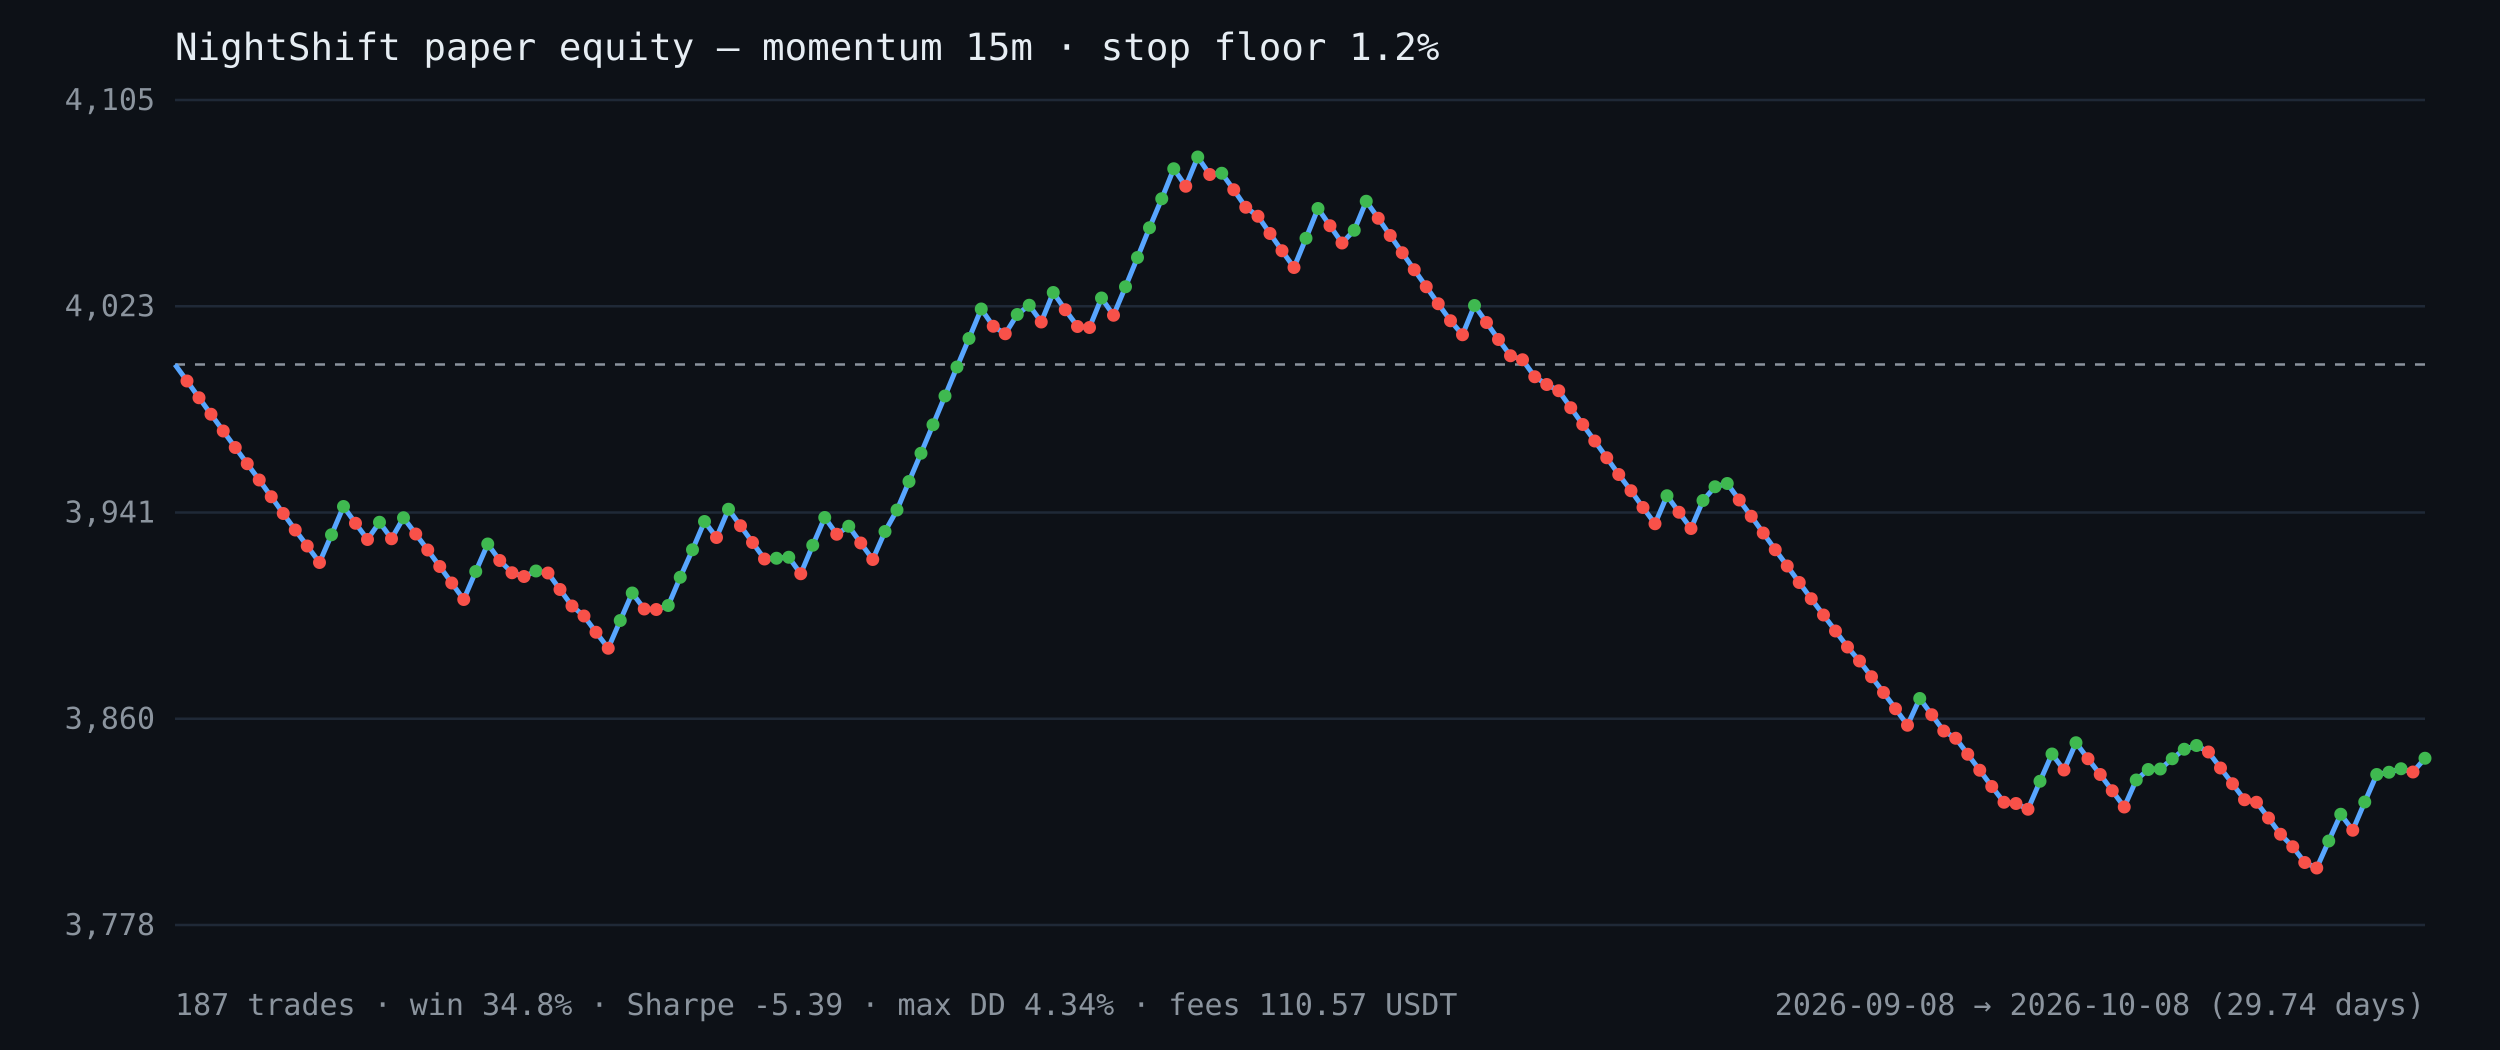
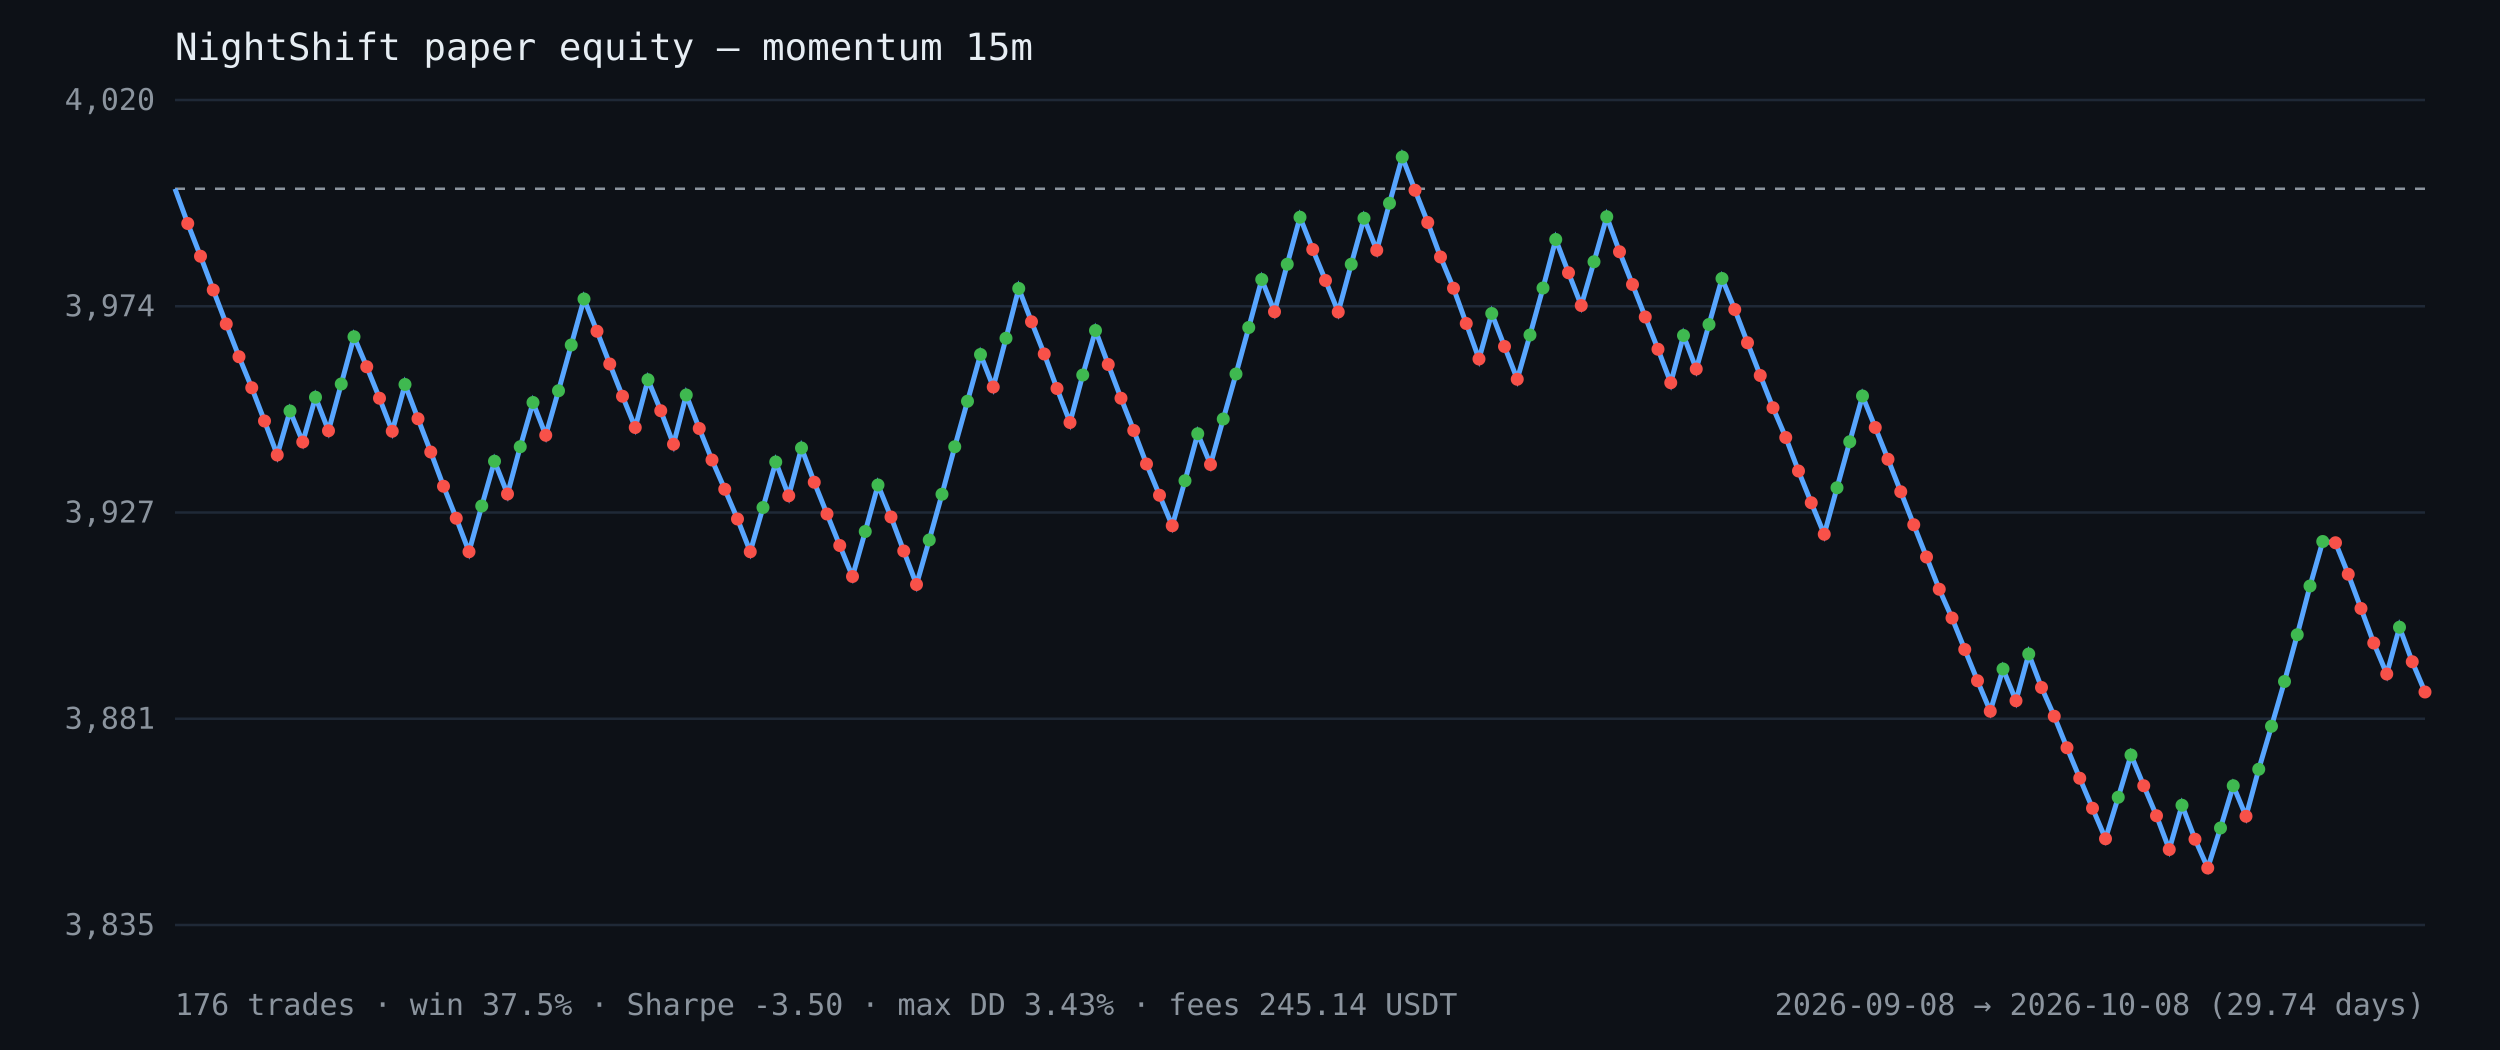
<svg xmlns="http://www.w3.org/2000/svg" width="1000" height="420" viewBox="0 0 1000 420" font-family="ui-monospace,Menlo,monospace">
  <rect width="1000" height="420" fill="#0d1117" />
  <line x1="70" y1="370.0" x2="970" y2="370.0" stroke="#1f2937" stroke-width="1" />
-   <text x="62" y="374.0" fill="#8b949e" font-size="12" text-anchor="end">3,778</text>
+   <text x="62" y="374.0" fill="#8b949e" font-size="12" text-anchor="end">3,835</text>
  <line x1="70" y1="287.5" x2="970" y2="287.5" stroke="#1f2937" stroke-width="1" />
-   <text x="62" y="291.5" fill="#8b949e" font-size="12" text-anchor="end">3,860</text>
+   <text x="62" y="291.5" fill="#8b949e" font-size="12" text-anchor="end">3,881</text>
  <line x1="70" y1="205.0" x2="970" y2="205.0" stroke="#1f2937" stroke-width="1" />
-   <text x="62" y="209.0" fill="#8b949e" font-size="12" text-anchor="end">3,941</text>
+   <text x="62" y="209.0" fill="#8b949e" font-size="12" text-anchor="end">3,927</text>
  <line x1="70" y1="122.5" x2="970" y2="122.5" stroke="#1f2937" stroke-width="1" />
-   <text x="62" y="126.5" fill="#8b949e" font-size="12" text-anchor="end">4,023</text>
+   <text x="62" y="126.5" fill="#8b949e" font-size="12" text-anchor="end">3,974</text>
  <line x1="70" y1="40.0" x2="970" y2="40.0" stroke="#1f2937" stroke-width="1" />
-   <text x="62" y="44.0" fill="#8b949e" font-size="12" text-anchor="end">4,105</text>
-   <line x1="70" y1="145.8" x2="970" y2="145.8" stroke="#8b949e" stroke-width="1" stroke-dasharray="4 4" />
-   <path d="M70.0,145.8 L74.8,152.4 L79.6,159.1 L84.4,165.7 L89.3,172.4 L94.1,179.0 L98.9,185.5 L103.7,192.0 L108.5,198.7 L113.3,205.4 L118.1,212.0 L122.9,218.4 L127.8,225.0 L132.6,213.9 L137.4,202.6 L142.2,209.3 L147.0,215.8 L151.8,208.9 L156.6,215.5 L161.4,207.1 L166.3,213.6 L171.1,220.0 L175.9,226.6 L180.7,233.2 L185.5,239.8 L190.3,228.6 L195.1,217.6 L199.9,224.2 L204.8,229.1 L209.6,230.6 L214.4,228.4 L219.2,229.2 L224.0,235.8 L228.8,242.4 L233.6,246.4 L238.4,252.9 L243.3,259.3 L248.1,248.2 L252.9,237.2 L257.7,243.6 L262.5,243.8 L267.3,242.2 L272.1,230.9 L277.0,219.9 L281.8,208.6 L286.6,215.0 L291.4,203.7 L296.2,210.3 L301.0,217.0 L305.8,223.6 L310.6,223.3 L315.5,222.9 L320.3,229.5 L325.1,218.1 L329.9,207.0 L334.7,213.7 L339.5,210.5 L344.3,217.2 L349.1,223.8 L354.0,212.6 L358.8,204.0 L363.6,192.6 L368.4,181.3 L373.2,169.9 L378.0,158.4 L382.8,146.8 L387.6,135.4 L392.5,123.6 L397.3,130.5 L402.1,133.5 L406.9,125.8 L411.7,122.1 L416.5,128.8 L421.3,117.0 L426.1,123.9 L431.0,130.6 L435.8,131.0 L440.6,119.2 L445.4,126.1 L450.2,114.7 L455.0,103.0 L459.8,91.1 L464.7,79.5 L469.5,67.5 L474.3,74.5 L479.1,62.8 L483.9,69.8 L488.7,69.3 L493.5,75.9 L498.3,82.9 L503.2,86.5 L508.0,93.4 L512.8,100.3 L517.6,107.0 L522.4,95.3 L527.2,83.4 L532.0,90.3 L536.8,97.2 L541.7,92.1 L546.5,80.5 L551.3,87.3 L556.1,94.2 L560.9,101.1 L565.7,107.9 L570.5,114.7 L575.3,121.5 L580.2,128.3 L585.0,133.9 L589.8,122.2 L594.6,129.0 L599.4,135.8 L604.2,142.3 L609.0,143.9 L613.9,150.7 L618.7,153.8 L623.5,156.3 L628.3,163.1 L633.1,169.8 L637.9,176.4 L642.7,183.1 L647.5,189.8 L652.4,196.3 L657.2,203.0 L662.0,209.5 L666.8,198.3 L671.6,204.9 L676.4,211.4 L681.2,200.2 L686.0,194.7 L690.9,193.4 L695.7,200.0 L700.5,206.5 L705.3,213.2 L710.1,219.9 L714.9,226.4 L719.7,233.0 L724.5,239.5 L729.4,246.0 L734.2,252.4 L739.0,258.8 L743.8,264.4 L748.6,270.7 L753.4,277.0 L758.2,283.5 L763.0,290.1 L767.9,279.4 L772.7,285.9 L777.5,292.4 L782.3,295.3 L787.1,301.7 L791.9,308.1 L796.7,314.6 L801.6,320.9 L806.4,321.4 L811.2,323.7 L816.0,312.5 L820.8,301.6 L825.6,308.0 L830.4,297.1 L835.2,303.5 L840.1,309.8 L844.9,316.3 L849.7,322.8 L854.5,312.0 L859.3,307.8 L864.1,307.6 L868.9,303.5 L873.7,299.7 L878.6,298.2 L883.4,300.8 L888.2,307.2 L893.0,313.5 L897.8,319.9 L902.6,320.9 L907.4,327.2 L912.2,333.7 L917.1,338.7 L921.9,345.0 L926.7,347.2 L931.5,336.4 L936.3,325.7 L941.1,332.1 L945.9,320.8 L950.7,309.8 L955.6,308.9 L960.4,307.5 L965.2,308.8 L970.0,303.3" fill="none" stroke="#58a6ff" stroke-width="2" />
-   <circle cx="74.8" cy="152.4" r="2.6" fill="#f85149" />
-   <circle cx="79.6" cy="159.1" r="2.6" fill="#f85149" />
-   <circle cx="84.4" cy="165.7" r="2.6" fill="#f85149" />
-   <circle cx="89.3" cy="172.4" r="2.6" fill="#f85149" />
-   <circle cx="94.1" cy="179.0" r="2.6" fill="#f85149" />
-   <circle cx="98.9" cy="185.5" r="2.6" fill="#f85149" />
-   <circle cx="103.7" cy="192.0" r="2.6" fill="#f85149" />
-   <circle cx="108.5" cy="198.7" r="2.6" fill="#f85149" />
-   <circle cx="113.3" cy="205.4" r="2.6" fill="#f85149" />
-   <circle cx="118.1" cy="212.0" r="2.6" fill="#f85149" />
-   <circle cx="122.9" cy="218.4" r="2.6" fill="#f85149" />
-   <circle cx="127.8" cy="225.0" r="2.6" fill="#f85149" />
-   <circle cx="132.6" cy="213.9" r="2.6" fill="#3fb950" />
-   <circle cx="137.4" cy="202.6" r="2.6" fill="#3fb950" />
-   <circle cx="142.2" cy="209.3" r="2.6" fill="#f85149" />
-   <circle cx="147.0" cy="215.8" r="2.6" fill="#f85149" />
-   <circle cx="151.8" cy="208.9" r="2.6" fill="#3fb950" />
-   <circle cx="156.6" cy="215.5" r="2.6" fill="#f85149" />
-   <circle cx="161.4" cy="207.1" r="2.6" fill="#3fb950" />
-   <circle cx="166.3" cy="213.6" r="2.6" fill="#f85149" />
-   <circle cx="171.1" cy="220.0" r="2.6" fill="#f85149" />
-   <circle cx="175.9" cy="226.6" r="2.6" fill="#f85149" />
-   <circle cx="180.7" cy="233.2" r="2.6" fill="#f85149" />
-   <circle cx="185.5" cy="239.8" r="2.6" fill="#f85149" />
-   <circle cx="190.3" cy="228.6" r="2.6" fill="#3fb950" />
-   <circle cx="195.1" cy="217.6" r="2.6" fill="#3fb950" />
-   <circle cx="199.9" cy="224.2" r="2.6" fill="#f85149" />
-   <circle cx="204.8" cy="229.1" r="2.6" fill="#f85149" />
-   <circle cx="209.6" cy="230.6" r="2.6" fill="#f85149" />
-   <circle cx="214.4" cy="228.4" r="2.6" fill="#3fb950" />
-   <circle cx="219.2" cy="229.2" r="2.6" fill="#f85149" />
-   <circle cx="224.0" cy="235.8" r="2.6" fill="#f85149" />
-   <circle cx="228.8" cy="242.4" r="2.6" fill="#f85149" />
-   <circle cx="233.6" cy="246.4" r="2.6" fill="#f85149" />
-   <circle cx="238.4" cy="252.9" r="2.6" fill="#f85149" />
-   <circle cx="243.3" cy="259.3" r="2.6" fill="#f85149" />
-   <circle cx="248.1" cy="248.2" r="2.6" fill="#3fb950" />
-   <circle cx="252.9" cy="237.2" r="2.6" fill="#3fb950" />
-   <circle cx="257.7" cy="243.6" r="2.6" fill="#f85149" />
-   <circle cx="262.5" cy="243.8" r="2.6" fill="#f85149" />
-   <circle cx="267.3" cy="242.2" r="2.6" fill="#3fb950" />
-   <circle cx="272.1" cy="230.9" r="2.6" fill="#3fb950" />
-   <circle cx="277.0" cy="219.9" r="2.6" fill="#3fb950" />
-   <circle cx="281.8" cy="208.6" r="2.6" fill="#3fb950" />
-   <circle cx="286.6" cy="215.0" r="2.6" fill="#f85149" />
-   <circle cx="291.4" cy="203.7" r="2.6" fill="#3fb950" />
-   <circle cx="296.2" cy="210.3" r="2.6" fill="#f85149" />
-   <circle cx="301.0" cy="217.0" r="2.6" fill="#f85149" />
-   <circle cx="305.8" cy="223.6" r="2.6" fill="#f85149" />
-   <circle cx="310.6" cy="223.3" r="2.6" fill="#3fb950" />
-   <circle cx="315.5" cy="222.9" r="2.6" fill="#3fb950" />
-   <circle cx="320.3" cy="229.5" r="2.6" fill="#f85149" />
-   <circle cx="325.1" cy="218.1" r="2.6" fill="#3fb950" />
-   <circle cx="329.9" cy="207.0" r="2.6" fill="#3fb950" />
-   <circle cx="334.7" cy="213.7" r="2.6" fill="#f85149" />
-   <circle cx="339.5" cy="210.5" r="2.6" fill="#3fb950" />
-   <circle cx="344.3" cy="217.2" r="2.6" fill="#f85149" />
-   <circle cx="349.1" cy="223.8" r="2.6" fill="#f85149" />
-   <circle cx="354.0" cy="212.6" r="2.6" fill="#3fb950" />
-   <circle cx="358.8" cy="204.0" r="2.6" fill="#3fb950" />
-   <circle cx="363.6" cy="192.6" r="2.6" fill="#3fb950" />
-   <circle cx="368.4" cy="181.3" r="2.6" fill="#3fb950" />
-   <circle cx="373.2" cy="169.9" r="2.6" fill="#3fb950" />
-   <circle cx="378.0" cy="158.4" r="2.6" fill="#3fb950" />
-   <circle cx="382.8" cy="146.8" r="2.6" fill="#3fb950" />
-   <circle cx="387.6" cy="135.4" r="2.6" fill="#3fb950" />
-   <circle cx="392.5" cy="123.6" r="2.6" fill="#3fb950" />
-   <circle cx="397.3" cy="130.5" r="2.6" fill="#f85149" />
-   <circle cx="402.1" cy="133.5" r="2.6" fill="#f85149" />
-   <circle cx="406.9" cy="125.8" r="2.6" fill="#3fb950" />
-   <circle cx="411.7" cy="122.1" r="2.6" fill="#3fb950" />
-   <circle cx="416.5" cy="128.8" r="2.6" fill="#f85149" />
-   <circle cx="421.3" cy="117.0" r="2.6" fill="#3fb950" />
-   <circle cx="426.1" cy="123.9" r="2.6" fill="#f85149" />
-   <circle cx="431.0" cy="130.6" r="2.6" fill="#f85149" />
-   <circle cx="435.8" cy="131.0" r="2.6" fill="#f85149" />
-   <circle cx="440.6" cy="119.2" r="2.6" fill="#3fb950" />
-   <circle cx="445.4" cy="126.1" r="2.6" fill="#f85149" />
-   <circle cx="450.2" cy="114.7" r="2.6" fill="#3fb950" />
-   <circle cx="455.0" cy="103.0" r="2.6" fill="#3fb950" />
-   <circle cx="459.8" cy="91.1" r="2.6" fill="#3fb950" />
-   <circle cx="464.7" cy="79.5" r="2.6" fill="#3fb950" />
-   <circle cx="469.5" cy="67.5" r="2.6" fill="#3fb950" />
-   <circle cx="474.3" cy="74.5" r="2.6" fill="#f85149" />
-   <circle cx="479.1" cy="62.8" r="2.6" fill="#3fb950" />
-   <circle cx="483.9" cy="69.8" r="2.6" fill="#f85149" />
-   <circle cx="488.7" cy="69.3" r="2.6" fill="#3fb950" />
-   <circle cx="493.5" cy="75.9" r="2.6" fill="#f85149" />
-   <circle cx="498.3" cy="82.9" r="2.6" fill="#f85149" />
-   <circle cx="503.2" cy="86.5" r="2.6" fill="#f85149" />
-   <circle cx="508.0" cy="93.4" r="2.6" fill="#f85149" />
-   <circle cx="512.8" cy="100.3" r="2.6" fill="#f85149" />
-   <circle cx="517.6" cy="107.0" r="2.6" fill="#f85149" />
-   <circle cx="522.4" cy="95.3" r="2.6" fill="#3fb950" />
-   <circle cx="527.2" cy="83.4" r="2.6" fill="#3fb950" />
-   <circle cx="532.0" cy="90.3" r="2.6" fill="#f85149" />
-   <circle cx="536.8" cy="97.2" r="2.6" fill="#f85149" />
-   <circle cx="541.7" cy="92.1" r="2.6" fill="#3fb950" />
-   <circle cx="546.5" cy="80.5" r="2.6" fill="#3fb950" />
-   <circle cx="551.3" cy="87.3" r="2.6" fill="#f85149" />
-   <circle cx="556.1" cy="94.2" r="2.6" fill="#f85149" />
-   <circle cx="560.9" cy="101.1" r="2.6" fill="#f85149" />
-   <circle cx="565.7" cy="107.9" r="2.6" fill="#f85149" />
-   <circle cx="570.5" cy="114.7" r="2.6" fill="#f85149" />
-   <circle cx="575.3" cy="121.5" r="2.6" fill="#f85149" />
-   <circle cx="580.2" cy="128.3" r="2.6" fill="#f85149" />
-   <circle cx="585.0" cy="133.9" r="2.6" fill="#f85149" />
-   <circle cx="589.8" cy="122.2" r="2.6" fill="#3fb950" />
-   <circle cx="594.6" cy="129.0" r="2.6" fill="#f85149" />
-   <circle cx="599.4" cy="135.8" r="2.6" fill="#f85149" />
-   <circle cx="604.2" cy="142.3" r="2.6" fill="#f85149" />
-   <circle cx="609.0" cy="143.9" r="2.6" fill="#f85149" />
-   <circle cx="613.9" cy="150.7" r="2.6" fill="#f85149" />
-   <circle cx="618.7" cy="153.8" r="2.6" fill="#f85149" />
-   <circle cx="623.5" cy="156.3" r="2.6" fill="#f85149" />
-   <circle cx="628.3" cy="163.1" r="2.6" fill="#f85149" />
-   <circle cx="633.1" cy="169.8" r="2.6" fill="#f85149" />
-   <circle cx="637.9" cy="176.4" r="2.6" fill="#f85149" />
-   <circle cx="642.7" cy="183.1" r="2.6" fill="#f85149" />
-   <circle cx="647.5" cy="189.8" r="2.6" fill="#f85149" />
-   <circle cx="652.4" cy="196.3" r="2.6" fill="#f85149" />
-   <circle cx="657.2" cy="203.0" r="2.6" fill="#f85149" />
-   <circle cx="662.0" cy="209.5" r="2.6" fill="#f85149" />
-   <circle cx="666.8" cy="198.3" r="2.6" fill="#3fb950" />
-   <circle cx="671.6" cy="204.9" r="2.6" fill="#f85149" />
-   <circle cx="676.4" cy="211.4" r="2.6" fill="#f85149" />
-   <circle cx="681.2" cy="200.2" r="2.6" fill="#3fb950" />
-   <circle cx="686.0" cy="194.7" r="2.6" fill="#3fb950" />
-   <circle cx="690.9" cy="193.4" r="2.6" fill="#3fb950" />
-   <circle cx="695.7" cy="200.0" r="2.6" fill="#f85149" />
-   <circle cx="700.5" cy="206.5" r="2.6" fill="#f85149" />
-   <circle cx="705.3" cy="213.2" r="2.6" fill="#f85149" />
-   <circle cx="710.1" cy="219.9" r="2.6" fill="#f85149" />
-   <circle cx="714.9" cy="226.4" r="2.6" fill="#f85149" />
-   <circle cx="719.7" cy="233.0" r="2.6" fill="#f85149" />
-   <circle cx="724.5" cy="239.5" r="2.6" fill="#f85149" />
-   <circle cx="729.4" cy="246.0" r="2.6" fill="#f85149" />
-   <circle cx="734.2" cy="252.4" r="2.6" fill="#f85149" />
-   <circle cx="739.0" cy="258.8" r="2.6" fill="#f85149" />
-   <circle cx="743.8" cy="264.4" r="2.6" fill="#f85149" />
-   <circle cx="748.6" cy="270.7" r="2.6" fill="#f85149" />
-   <circle cx="753.4" cy="277.0" r="2.6" fill="#f85149" />
-   <circle cx="758.2" cy="283.5" r="2.6" fill="#f85149" />
-   <circle cx="763.0" cy="290.1" r="2.6" fill="#f85149" />
-   <circle cx="767.9" cy="279.4" r="2.6" fill="#3fb950" />
-   <circle cx="772.7" cy="285.9" r="2.6" fill="#f85149" />
-   <circle cx="777.5" cy="292.4" r="2.6" fill="#f85149" />
-   <circle cx="782.3" cy="295.3" r="2.6" fill="#f85149" />
-   <circle cx="787.1" cy="301.7" r="2.6" fill="#f85149" />
-   <circle cx="791.9" cy="308.1" r="2.6" fill="#f85149" />
-   <circle cx="796.7" cy="314.6" r="2.6" fill="#f85149" />
-   <circle cx="801.6" cy="320.9" r="2.6" fill="#f85149" />
-   <circle cx="806.4" cy="321.4" r="2.6" fill="#f85149" />
-   <circle cx="811.2" cy="323.7" r="2.6" fill="#f85149" />
-   <circle cx="816.0" cy="312.5" r="2.6" fill="#3fb950" />
-   <circle cx="820.8" cy="301.6" r="2.6" fill="#3fb950" />
-   <circle cx="825.6" cy="308.0" r="2.6" fill="#f85149" />
-   <circle cx="830.4" cy="297.1" r="2.6" fill="#3fb950" />
-   <circle cx="835.2" cy="303.5" r="2.6" fill="#f85149" />
-   <circle cx="840.1" cy="309.8" r="2.6" fill="#f85149" />
-   <circle cx="844.9" cy="316.3" r="2.6" fill="#f85149" />
-   <circle cx="849.7" cy="322.8" r="2.6" fill="#f85149" />
-   <circle cx="854.5" cy="312.0" r="2.6" fill="#3fb950" />
-   <circle cx="859.3" cy="307.8" r="2.6" fill="#3fb950" />
-   <circle cx="864.1" cy="307.6" r="2.6" fill="#3fb950" />
-   <circle cx="868.9" cy="303.5" r="2.6" fill="#3fb950" />
-   <circle cx="873.7" cy="299.7" r="2.6" fill="#3fb950" />
-   <circle cx="878.6" cy="298.2" r="2.6" fill="#3fb950" />
-   <circle cx="883.4" cy="300.8" r="2.6" fill="#f85149" />
-   <circle cx="888.2" cy="307.2" r="2.6" fill="#f85149" />
-   <circle cx="893.0" cy="313.5" r="2.6" fill="#f85149" />
-   <circle cx="897.8" cy="319.9" r="2.6" fill="#f85149" />
-   <circle cx="902.6" cy="320.9" r="2.6" fill="#f85149" />
-   <circle cx="907.4" cy="327.2" r="2.6" fill="#f85149" />
-   <circle cx="912.2" cy="333.7" r="2.6" fill="#f85149" />
-   <circle cx="917.1" cy="338.7" r="2.6" fill="#f85149" />
-   <circle cx="921.9" cy="345.0" r="2.6" fill="#f85149" />
-   <circle cx="926.7" cy="347.2" r="2.6" fill="#f85149" />
-   <circle cx="931.5" cy="336.4" r="2.6" fill="#3fb950" />
-   <circle cx="936.3" cy="325.7" r="2.6" fill="#3fb950" />
-   <circle cx="941.1" cy="332.1" r="2.6" fill="#f85149" />
-   <circle cx="945.9" cy="320.8" r="2.6" fill="#3fb950" />
-   <circle cx="950.7" cy="309.8" r="2.6" fill="#3fb950" />
-   <circle cx="955.6" cy="308.9" r="2.6" fill="#3fb950" />
-   <circle cx="960.4" cy="307.5" r="2.6" fill="#3fb950" />
-   <circle cx="965.2" cy="308.8" r="2.6" fill="#f85149" />
-   <circle cx="970.0" cy="303.3" r="2.6" fill="#3fb950" />
-   <text x="70" y="24" fill="#e6edf3" font-size="15">NightShift paper equity — momentum 15m · stop floor 1.2%</text>
-   <text x="70" y="406" fill="#8b949e" font-size="12">187 trades · win 34.8% · Sharpe -5.39 · max DD 4.34% · fees 110.57 USDT</text>
+   <text x="62" y="44.0" fill="#8b949e" font-size="12" text-anchor="end">4,020</text>
+   <line x1="70" y1="75.5" x2="970" y2="75.5" stroke="#8b949e" stroke-width="1" stroke-dasharray="4 4" />
+   <path d="M70.0,75.5 L75.1,89.4 L80.2,102.5 L85.3,116.0 L90.5,129.6 L95.6,142.7 L100.7,155.1 L105.8,168.4 L110.9,182.0 L116.0,164.4 L121.1,176.8 L126.2,158.9 L131.4,172.3 L136.5,153.6 L141.6,134.7 L146.7,146.7 L151.8,159.3 L156.9,172.5 L162.0,153.8 L167.2,167.5 L172.3,180.8 L177.4,194.5 L182.5,207.3 L187.6,220.7 L192.7,202.4 L197.8,184.5 L203.0,197.6 L208.1,178.7 L213.2,161.0 L218.3,174.1 L223.4,156.3 L228.5,138.0 L233.6,119.6 L238.8,132.5 L243.9,145.6 L249.0,158.5 L254.1,171.0 L259.2,151.9 L264.3,164.3 L269.4,177.7 L274.5,158.0 L279.7,171.4 L284.8,184.0 L289.9,195.7 L295.0,207.6 L300.1,220.7 L305.2,203.0 L310.3,184.8 L315.5,198.3 L320.6,179.2 L325.7,192.9 L330.8,205.6 L335.9,218.2 L341.0,230.6 L346.1,212.6 L351.2,194.0 L356.4,206.8 L361.5,220.4 L366.6,233.8 L371.7,216.0 L376.8,197.7 L381.9,178.7 L387.0,160.5 L392.2,141.8 L397.3,154.8 L402.4,135.3 L407.5,115.4 L412.6,128.7 L417.7,141.6 L422.8,155.4 L428.0,169.0 L433.1,150.0 L438.2,132.2 L443.3,145.8 L448.4,159.3 L453.5,172.2 L458.6,185.6 L463.8,198.1 L468.9,210.3 L474.0,192.3 L479.1,173.5 L484.2,185.8 L489.3,167.6 L494.4,149.6 L499.5,131.0 L504.7,111.8 L509.8,124.7 L514.9,105.7 L520.0,86.9 L525.1,99.8 L530.2,112.2 L535.3,124.8 L540.5,105.7 L545.6,87.3 L550.7,100.1 L555.8,81.3 L560.9,62.8 L566.0,76.1 L571.1,89.0 L576.2,102.8 L581.4,115.3 L586.5,129.4 L591.6,143.6 L596.7,125.4 L601.8,138.6 L606.9,151.7 L612.0,134.0 L617.2,115.2 L622.3,95.8 L627.4,109.1 L632.5,122.2 L637.6,104.7 L642.7,86.7 L647.8,100.7 L653.0,113.8 L658.1,126.8 L663.2,139.7 L668.3,153.1 L673.4,134.2 L678.5,147.6 L683.6,129.8 L688.8,111.4 L693.9,123.8 L699.0,137.1 L704.1,150.2 L709.2,163.1 L714.3,175.0 L719.4,188.4 L724.5,201.1 L729.7,213.7 L734.8,195.1 L739.9,176.7 L745.0,158.4 L750.1,171.0 L755.2,183.7 L760.3,196.7 L765.5,209.9 L770.6,222.8 L775.7,235.7 L780.8,247.2 L785.9,259.8 L791.0,272.3 L796.1,284.5 L801.2,267.6 L806.4,280.3 L811.5,261.6 L816.6,275.0 L821.7,286.5 L826.8,299.1 L831.9,311.3 L837.0,323.3 L842.2,335.5 L847.3,318.9 L852.4,302.0 L857.5,314.3 L862.6,326.3 L867.7,339.8 L872.8,322.1 L878.0,335.7 L883.1,347.2 L888.2,331.2 L893.3,314.3 L898.4,326.5 L903.5,307.7 L908.6,290.5 L913.8,272.6 L918.9,253.9 L924.0,234.4 L929.1,216.6 L934.2,217.1 L939.3,229.7 L944.4,243.4 L949.5,257.2 L954.7,269.6 L959.8,250.9 L964.9,264.7 L970.0,276.8" fill="none" stroke="#58a6ff" stroke-width="2" />
+   <circle cx="75.1" cy="89.4" r="2.6" fill="#f85149" />
+   <circle cx="80.2" cy="102.5" r="2.6" fill="#f85149" />
+   <circle cx="85.3" cy="116.0" r="2.6" fill="#f85149" />
+   <circle cx="90.5" cy="129.6" r="2.6" fill="#f85149" />
+   <circle cx="95.6" cy="142.7" r="2.6" fill="#f85149" />
+   <circle cx="100.7" cy="155.1" r="2.6" fill="#f85149" />
+   <circle cx="105.8" cy="168.4" r="2.6" fill="#f85149" />
+   <circle cx="110.9" cy="182.0" r="2.6" fill="#f85149" />
+   <circle cx="116.0" cy="164.4" r="2.6" fill="#3fb950" />
+   <circle cx="121.1" cy="176.8" r="2.6" fill="#f85149" />
+   <circle cx="126.2" cy="158.9" r="2.6" fill="#3fb950" />
+   <circle cx="131.4" cy="172.3" r="2.6" fill="#f85149" />
+   <circle cx="136.5" cy="153.6" r="2.6" fill="#3fb950" />
+   <circle cx="141.6" cy="134.7" r="2.6" fill="#3fb950" />
+   <circle cx="146.7" cy="146.7" r="2.6" fill="#f85149" />
+   <circle cx="151.8" cy="159.3" r="2.6" fill="#f85149" />
+   <circle cx="156.9" cy="172.5" r="2.6" fill="#f85149" />
+   <circle cx="162.0" cy="153.8" r="2.6" fill="#3fb950" />
+   <circle cx="167.2" cy="167.5" r="2.6" fill="#f85149" />
+   <circle cx="172.3" cy="180.8" r="2.6" fill="#f85149" />
+   <circle cx="177.4" cy="194.5" r="2.6" fill="#f85149" />
+   <circle cx="182.5" cy="207.3" r="2.6" fill="#f85149" />
+   <circle cx="187.6" cy="220.7" r="2.6" fill="#f85149" />
+   <circle cx="192.7" cy="202.4" r="2.6" fill="#3fb950" />
+   <circle cx="197.8" cy="184.5" r="2.6" fill="#3fb950" />
+   <circle cx="203.0" cy="197.6" r="2.6" fill="#f85149" />
+   <circle cx="208.1" cy="178.7" r="2.6" fill="#3fb950" />
+   <circle cx="213.2" cy="161.0" r="2.6" fill="#3fb950" />
+   <circle cx="218.3" cy="174.1" r="2.6" fill="#f85149" />
+   <circle cx="223.4" cy="156.3" r="2.6" fill="#3fb950" />
+   <circle cx="228.5" cy="138.0" r="2.6" fill="#3fb950" />
+   <circle cx="233.6" cy="119.6" r="2.6" fill="#3fb950" />
+   <circle cx="238.8" cy="132.5" r="2.6" fill="#f85149" />
+   <circle cx="243.9" cy="145.6" r="2.6" fill="#f85149" />
+   <circle cx="249.0" cy="158.5" r="2.6" fill="#f85149" />
+   <circle cx="254.1" cy="171.0" r="2.6" fill="#f85149" />
+   <circle cx="259.2" cy="151.9" r="2.6" fill="#3fb950" />
+   <circle cx="264.3" cy="164.3" r="2.6" fill="#f85149" />
+   <circle cx="269.4" cy="177.7" r="2.6" fill="#f85149" />
+   <circle cx="274.5" cy="158.0" r="2.6" fill="#3fb950" />
+   <circle cx="279.7" cy="171.4" r="2.6" fill="#f85149" />
+   <circle cx="284.8" cy="184.0" r="2.6" fill="#f85149" />
+   <circle cx="289.9" cy="195.7" r="2.6" fill="#f85149" />
+   <circle cx="295.0" cy="207.6" r="2.6" fill="#f85149" />
+   <circle cx="300.1" cy="220.7" r="2.6" fill="#f85149" />
+   <circle cx="305.2" cy="203.0" r="2.6" fill="#3fb950" />
+   <circle cx="310.3" cy="184.8" r="2.6" fill="#3fb950" />
+   <circle cx="315.5" cy="198.3" r="2.6" fill="#f85149" />
+   <circle cx="320.6" cy="179.2" r="2.6" fill="#3fb950" />
+   <circle cx="325.7" cy="192.9" r="2.6" fill="#f85149" />
+   <circle cx="330.8" cy="205.6" r="2.6" fill="#f85149" />
+   <circle cx="335.9" cy="218.2" r="2.6" fill="#f85149" />
+   <circle cx="341.0" cy="230.6" r="2.6" fill="#f85149" />
+   <circle cx="346.1" cy="212.6" r="2.6" fill="#3fb950" />
+   <circle cx="351.2" cy="194.0" r="2.6" fill="#3fb950" />
+   <circle cx="356.4" cy="206.8" r="2.6" fill="#f85149" />
+   <circle cx="361.5" cy="220.4" r="2.6" fill="#f85149" />
+   <circle cx="366.6" cy="233.8" r="2.6" fill="#f85149" />
+   <circle cx="371.7" cy="216.0" r="2.6" fill="#3fb950" />
+   <circle cx="376.8" cy="197.7" r="2.6" fill="#3fb950" />
+   <circle cx="381.9" cy="178.7" r="2.6" fill="#3fb950" />
+   <circle cx="387.0" cy="160.5" r="2.6" fill="#3fb950" />
+   <circle cx="392.2" cy="141.8" r="2.6" fill="#3fb950" />
+   <circle cx="397.3" cy="154.8" r="2.6" fill="#f85149" />
+   <circle cx="402.4" cy="135.3" r="2.6" fill="#3fb950" />
+   <circle cx="407.5" cy="115.4" r="2.6" fill="#3fb950" />
+   <circle cx="412.6" cy="128.7" r="2.6" fill="#f85149" />
+   <circle cx="417.7" cy="141.6" r="2.6" fill="#f85149" />
+   <circle cx="422.8" cy="155.4" r="2.6" fill="#f85149" />
+   <circle cx="428.0" cy="169.0" r="2.6" fill="#f85149" />
+   <circle cx="433.1" cy="150.0" r="2.6" fill="#3fb950" />
+   <circle cx="438.2" cy="132.2" r="2.6" fill="#3fb950" />
+   <circle cx="443.3" cy="145.8" r="2.6" fill="#f85149" />
+   <circle cx="448.4" cy="159.3" r="2.6" fill="#f85149" />
+   <circle cx="453.5" cy="172.2" r="2.6" fill="#f85149" />
+   <circle cx="458.6" cy="185.6" r="2.6" fill="#f85149" />
+   <circle cx="463.8" cy="198.1" r="2.6" fill="#f85149" />
+   <circle cx="468.9" cy="210.3" r="2.6" fill="#f85149" />
+   <circle cx="474.0" cy="192.3" r="2.6" fill="#3fb950" />
+   <circle cx="479.1" cy="173.5" r="2.6" fill="#3fb950" />
+   <circle cx="484.2" cy="185.8" r="2.6" fill="#f85149" />
+   <circle cx="489.3" cy="167.6" r="2.6" fill="#3fb950" />
+   <circle cx="494.4" cy="149.6" r="2.6" fill="#3fb950" />
+   <circle cx="499.5" cy="131.0" r="2.6" fill="#3fb950" />
+   <circle cx="504.7" cy="111.8" r="2.6" fill="#3fb950" />
+   <circle cx="509.8" cy="124.7" r="2.6" fill="#f85149" />
+   <circle cx="514.9" cy="105.7" r="2.6" fill="#3fb950" />
+   <circle cx="520.0" cy="86.9" r="2.6" fill="#3fb950" />
+   <circle cx="525.1" cy="99.8" r="2.6" fill="#f85149" />
+   <circle cx="530.2" cy="112.2" r="2.6" fill="#f85149" />
+   <circle cx="535.3" cy="124.8" r="2.6" fill="#f85149" />
+   <circle cx="540.5" cy="105.7" r="2.6" fill="#3fb950" />
+   <circle cx="545.6" cy="87.3" r="2.6" fill="#3fb950" />
+   <circle cx="550.7" cy="100.1" r="2.6" fill="#f85149" />
+   <circle cx="555.8" cy="81.3" r="2.6" fill="#3fb950" />
+   <circle cx="560.9" cy="62.8" r="2.6" fill="#3fb950" />
+   <circle cx="566.0" cy="76.1" r="2.6" fill="#f85149" />
+   <circle cx="571.1" cy="89.0" r="2.6" fill="#f85149" />
+   <circle cx="576.2" cy="102.8" r="2.6" fill="#f85149" />
+   <circle cx="581.4" cy="115.3" r="2.6" fill="#f85149" />
+   <circle cx="586.5" cy="129.4" r="2.6" fill="#f85149" />
+   <circle cx="591.6" cy="143.6" r="2.6" fill="#f85149" />
+   <circle cx="596.7" cy="125.4" r="2.6" fill="#3fb950" />
+   <circle cx="601.8" cy="138.6" r="2.6" fill="#f85149" />
+   <circle cx="606.9" cy="151.7" r="2.6" fill="#f85149" />
+   <circle cx="612.0" cy="134.0" r="2.6" fill="#3fb950" />
+   <circle cx="617.2" cy="115.2" r="2.6" fill="#3fb950" />
+   <circle cx="622.3" cy="95.8" r="2.6" fill="#3fb950" />
+   <circle cx="627.4" cy="109.1" r="2.6" fill="#f85149" />
+   <circle cx="632.5" cy="122.2" r="2.6" fill="#f85149" />
+   <circle cx="637.6" cy="104.7" r="2.6" fill="#3fb950" />
+   <circle cx="642.7" cy="86.7" r="2.6" fill="#3fb950" />
+   <circle cx="647.8" cy="100.7" r="2.6" fill="#f85149" />
+   <circle cx="653.0" cy="113.8" r="2.6" fill="#f85149" />
+   <circle cx="658.1" cy="126.8" r="2.6" fill="#f85149" />
+   <circle cx="663.2" cy="139.7" r="2.6" fill="#f85149" />
+   <circle cx="668.3" cy="153.1" r="2.6" fill="#f85149" />
+   <circle cx="673.4" cy="134.2" r="2.6" fill="#3fb950" />
+   <circle cx="678.5" cy="147.6" r="2.6" fill="#f85149" />
+   <circle cx="683.6" cy="129.8" r="2.6" fill="#3fb950" />
+   <circle cx="688.8" cy="111.4" r="2.6" fill="#3fb950" />
+   <circle cx="693.9" cy="123.8" r="2.6" fill="#f85149" />
+   <circle cx="699.0" cy="137.1" r="2.6" fill="#f85149" />
+   <circle cx="704.1" cy="150.2" r="2.6" fill="#f85149" />
+   <circle cx="709.2" cy="163.1" r="2.6" fill="#f85149" />
+   <circle cx="714.3" cy="175.0" r="2.6" fill="#f85149" />
+   <circle cx="719.4" cy="188.4" r="2.6" fill="#f85149" />
+   <circle cx="724.5" cy="201.1" r="2.6" fill="#f85149" />
+   <circle cx="729.7" cy="213.7" r="2.6" fill="#f85149" />
+   <circle cx="734.8" cy="195.1" r="2.6" fill="#3fb950" />
+   <circle cx="739.9" cy="176.7" r="2.6" fill="#3fb950" />
+   <circle cx="745.0" cy="158.4" r="2.6" fill="#3fb950" />
+   <circle cx="750.1" cy="171.0" r="2.6" fill="#f85149" />
+   <circle cx="755.2" cy="183.7" r="2.6" fill="#f85149" />
+   <circle cx="760.3" cy="196.7" r="2.6" fill="#f85149" />
+   <circle cx="765.5" cy="209.9" r="2.6" fill="#f85149" />
+   <circle cx="770.6" cy="222.8" r="2.6" fill="#f85149" />
+   <circle cx="775.7" cy="235.7" r="2.6" fill="#f85149" />
+   <circle cx="780.8" cy="247.2" r="2.6" fill="#f85149" />
+   <circle cx="785.9" cy="259.8" r="2.6" fill="#f85149" />
+   <circle cx="791.0" cy="272.3" r="2.6" fill="#f85149" />
+   <circle cx="796.1" cy="284.5" r="2.6" fill="#f85149" />
+   <circle cx="801.2" cy="267.6" r="2.6" fill="#3fb950" />
+   <circle cx="806.4" cy="280.3" r="2.6" fill="#f85149" />
+   <circle cx="811.5" cy="261.6" r="2.6" fill="#3fb950" />
+   <circle cx="816.6" cy="275.0" r="2.6" fill="#f85149" />
+   <circle cx="821.7" cy="286.5" r="2.6" fill="#f85149" />
+   <circle cx="826.8" cy="299.1" r="2.6" fill="#f85149" />
+   <circle cx="831.9" cy="311.3" r="2.6" fill="#f85149" />
+   <circle cx="837.0" cy="323.3" r="2.6" fill="#f85149" />
+   <circle cx="842.2" cy="335.5" r="2.6" fill="#f85149" />
+   <circle cx="847.3" cy="318.9" r="2.6" fill="#3fb950" />
+   <circle cx="852.4" cy="302.0" r="2.6" fill="#3fb950" />
+   <circle cx="857.5" cy="314.3" r="2.6" fill="#f85149" />
+   <circle cx="862.6" cy="326.3" r="2.6" fill="#f85149" />
+   <circle cx="867.7" cy="339.8" r="2.6" fill="#f85149" />
+   <circle cx="872.8" cy="322.1" r="2.6" fill="#3fb950" />
+   <circle cx="878.0" cy="335.7" r="2.6" fill="#f85149" />
+   <circle cx="883.1" cy="347.2" r="2.6" fill="#f85149" />
+   <circle cx="888.2" cy="331.2" r="2.6" fill="#3fb950" />
+   <circle cx="893.3" cy="314.3" r="2.6" fill="#3fb950" />
+   <circle cx="898.4" cy="326.5" r="2.6" fill="#f85149" />
+   <circle cx="903.5" cy="307.7" r="2.6" fill="#3fb950" />
+   <circle cx="908.6" cy="290.5" r="2.6" fill="#3fb950" />
+   <circle cx="913.8" cy="272.6" r="2.6" fill="#3fb950" />
+   <circle cx="918.9" cy="253.9" r="2.6" fill="#3fb950" />
+   <circle cx="924.0" cy="234.4" r="2.6" fill="#3fb950" />
+   <circle cx="929.1" cy="216.6" r="2.6" fill="#3fb950" />
+   <circle cx="934.2" cy="217.1" r="2.6" fill="#f85149" />
+   <circle cx="939.3" cy="229.7" r="2.6" fill="#f85149" />
+   <circle cx="944.4" cy="243.4" r="2.6" fill="#f85149" />
+   <circle cx="949.5" cy="257.2" r="2.6" fill="#f85149" />
+   <circle cx="954.7" cy="269.6" r="2.6" fill="#f85149" />
+   <circle cx="959.8" cy="250.9" r="2.6" fill="#3fb950" />
+   <circle cx="964.9" cy="264.7" r="2.6" fill="#f85149" />
+   <circle cx="970.0" cy="276.8" r="2.6" fill="#f85149" />
+   <text x="70" y="24" fill="#e6edf3" font-size="15">NightShift paper equity — momentum 15m</text>
+   <text x="70" y="406" fill="#8b949e" font-size="12">176 trades · win 37.5% · Sharpe -3.50 · max DD 3.43% · fees 245.14 USDT</text>
  <text x="970" y="406" fill="#8b949e" font-size="12" text-anchor="end">2026-09-08 → 2026-10-08 (29.74 days)</text>
</svg>
